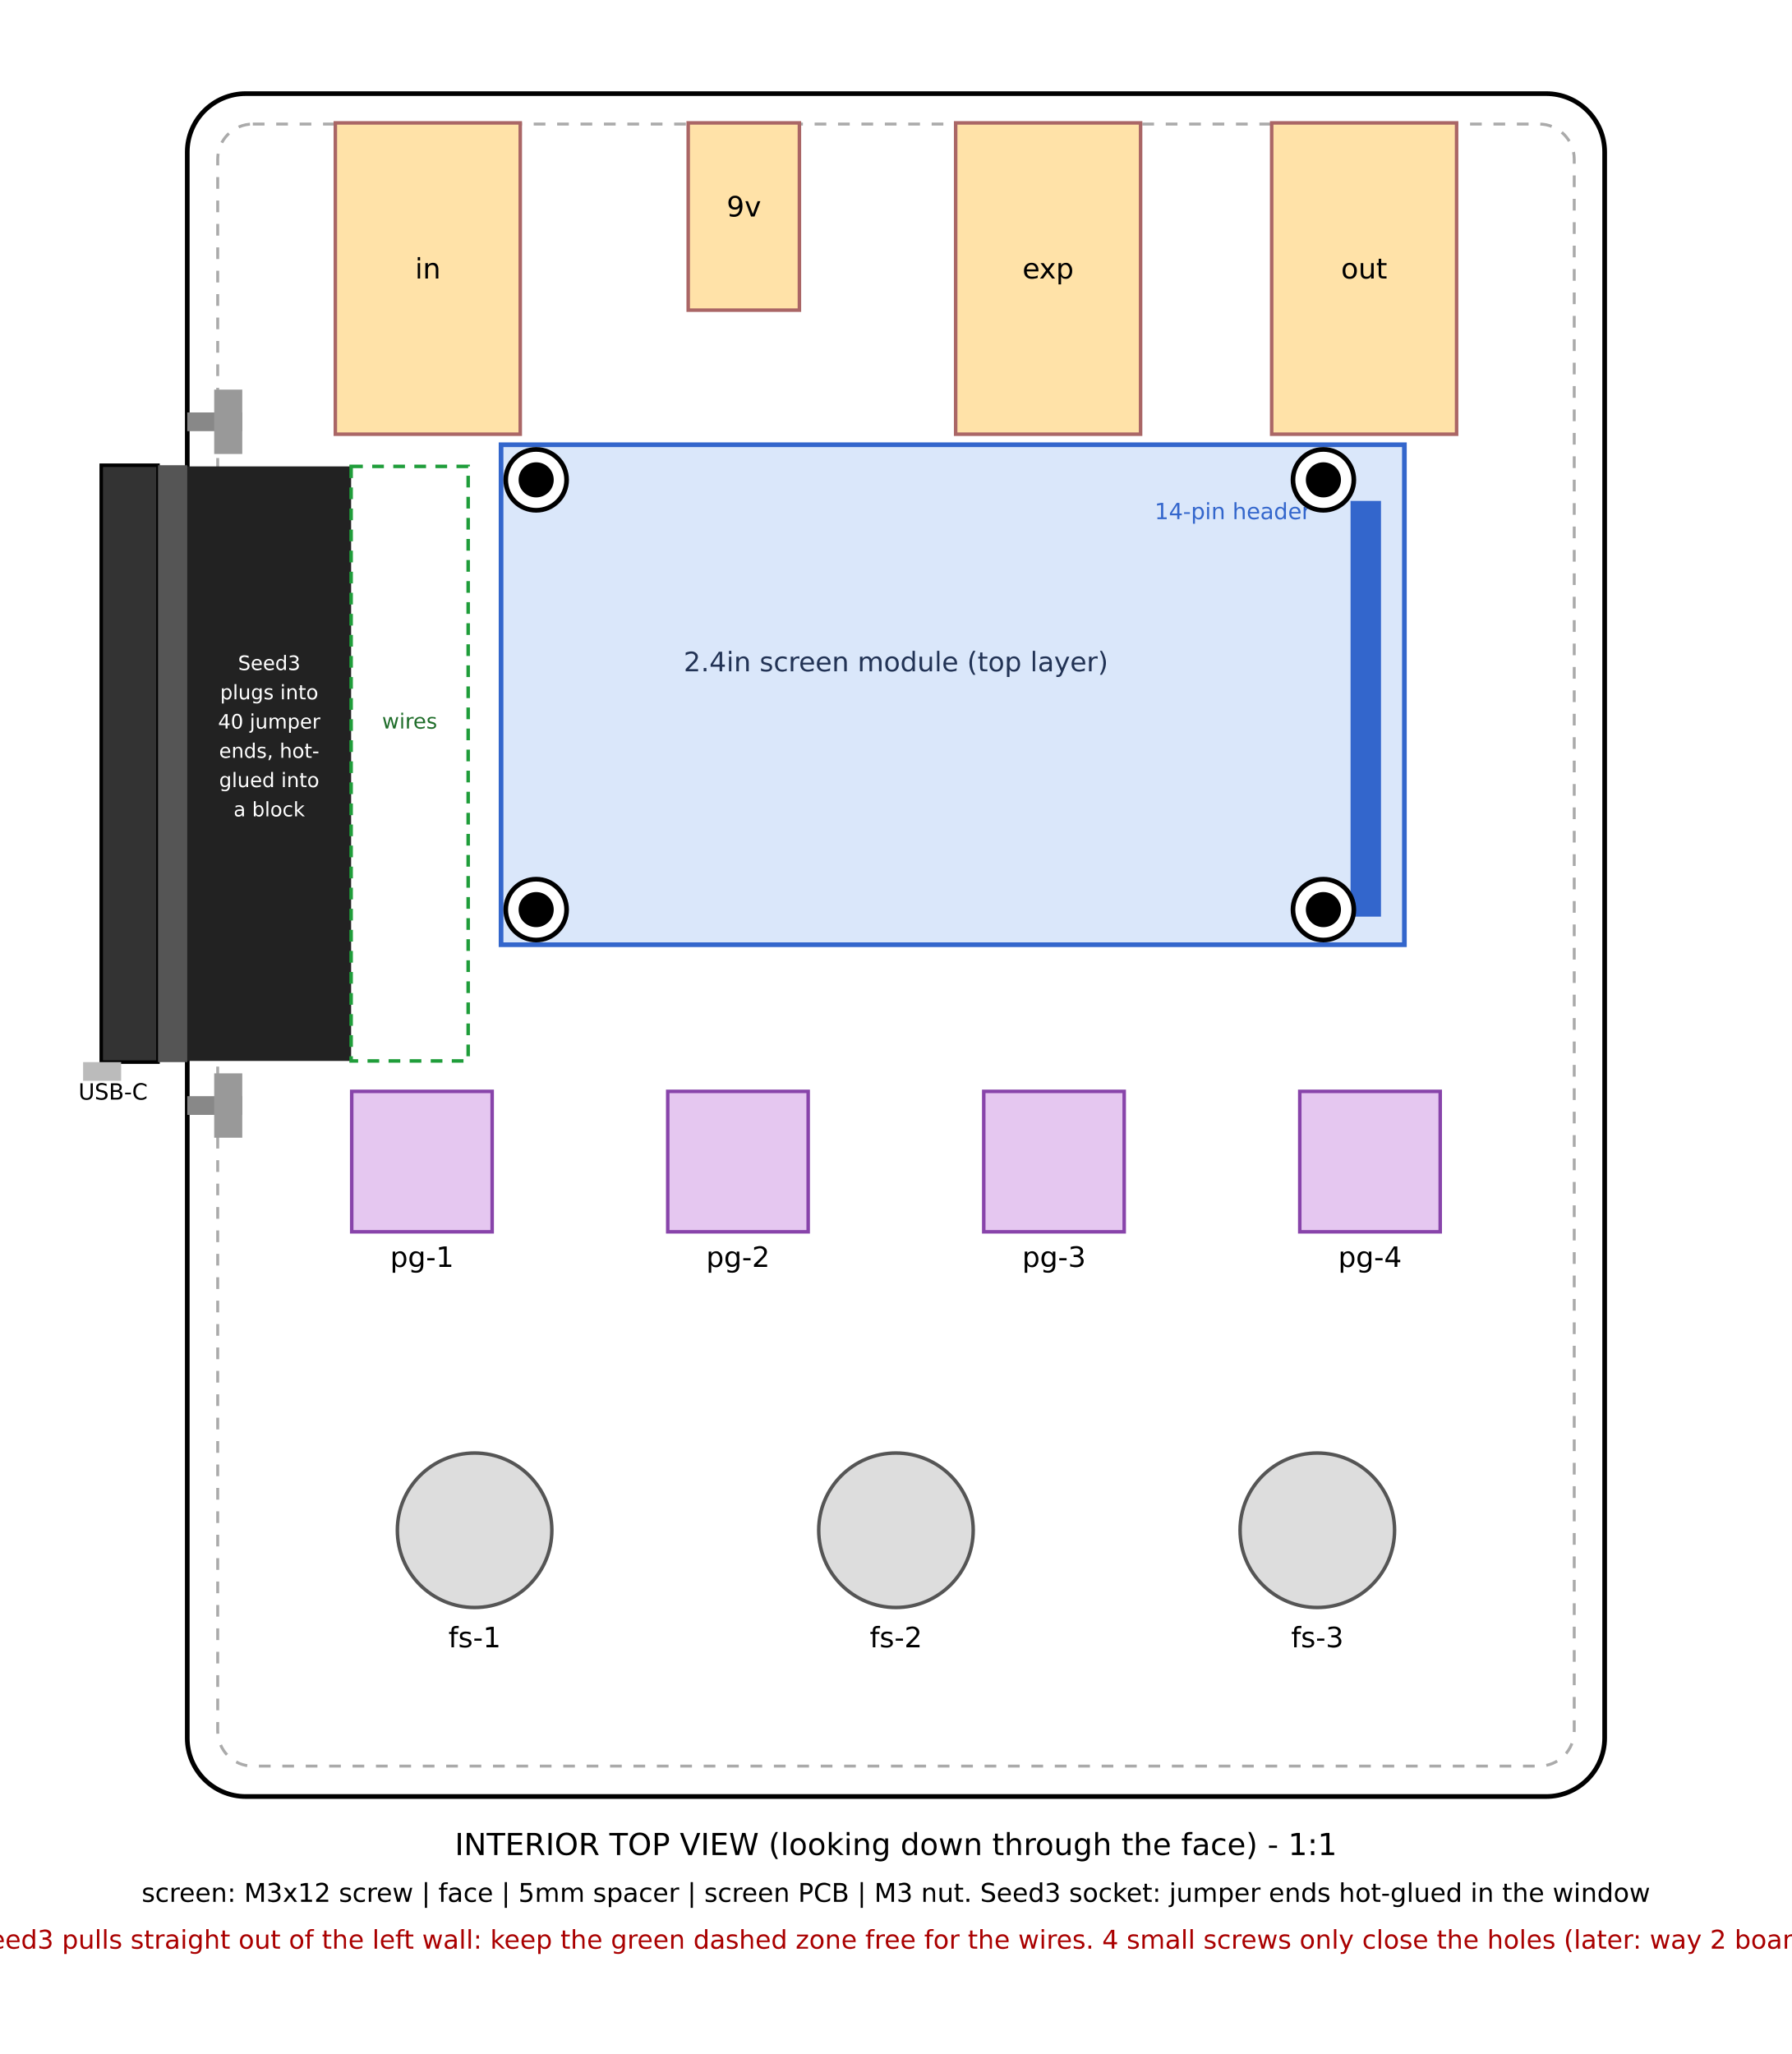
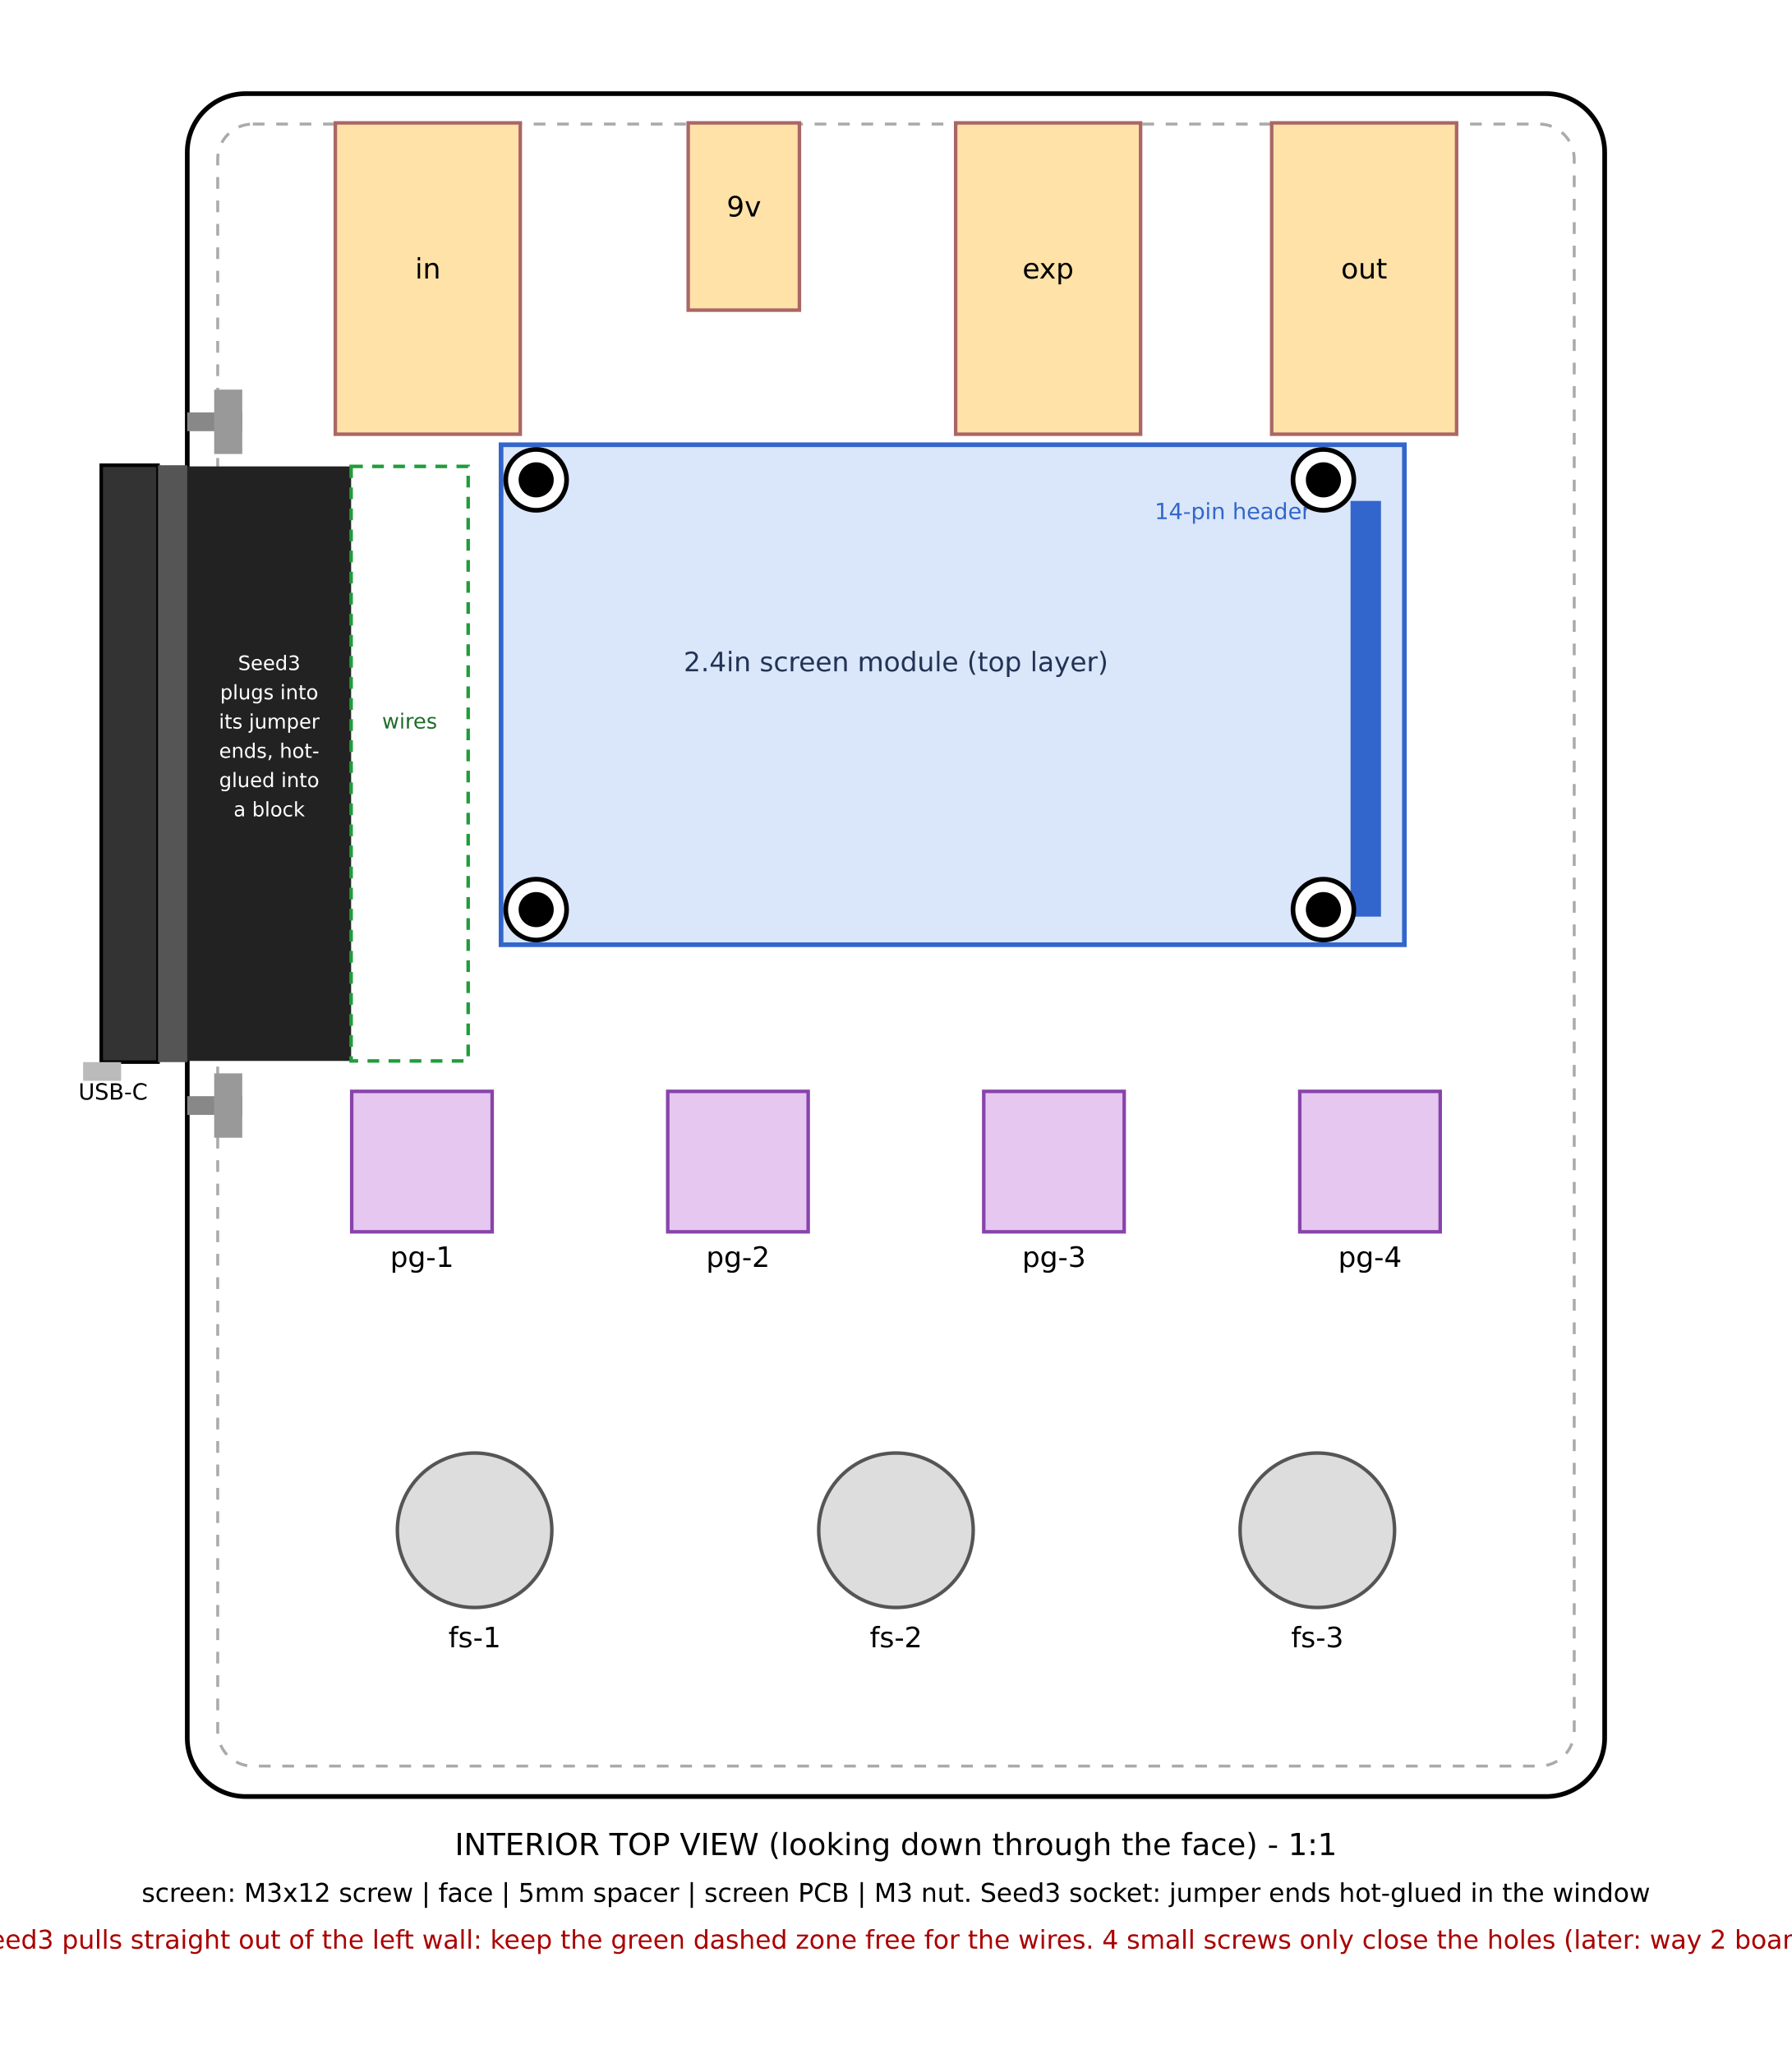
<svg xmlns="http://www.w3.org/2000/svg" width="153.1mm" height="175.5mm" viewBox="-76.55 -80.75 153.1 175.5">
  <rect x="-76.55" y="-80.75" width="153.1" height="175.5" fill="#fff" />
  <rect x="-60.55" y="-72.75" width="121.1" height="145.5" rx="5" fill="#fff" stroke="#000" stroke-width="0.4" />
  <rect x="-57.95" y="-70.15" width="115.9" height="140.3" rx="3" fill="none" stroke="#aaa" stroke-width="0.25" stroke-dasharray="1 1" />
  <rect x="-47.9" y="-70.25" width="15.8" height="26.6" fill="#ffe2a8" stroke="#a66" stroke-width="0.3" />
  <text x="-40.00" y="-56.95" font-family="DejaVu Sans, sans-serif" font-size="2.4" text-anchor="middle" fill="#000" font-weight="normal">in</text>
  <rect x="-17.75" y="-70.25" width="9.5" height="16.0" fill="#ffe2a8" stroke="#a66" stroke-width="0.3" />
  <text x="-13.00" y="-62.25" font-family="DejaVu Sans, sans-serif" font-size="2.4" text-anchor="middle" fill="#000" font-weight="normal">9v</text>
  <rect x="5.1" y="-70.25" width="15.8" height="26.6" fill="#ffe2a8" stroke="#a66" stroke-width="0.3" />
  <text x="13.00" y="-56.95" font-family="DejaVu Sans, sans-serif" font-size="2.4" text-anchor="middle" fill="#000" font-weight="normal">exp</text>
  <rect x="32.1" y="-70.25" width="15.8" height="26.6" fill="#ffe2a8" stroke="#a66" stroke-width="0.3" />
  <text x="40.00" y="-56.95" font-family="DejaVu Sans, sans-serif" font-size="2.4" text-anchor="middle" fill="#000" font-weight="normal">out</text>
  <rect x="-33.74" y="-42.75" width="77.18" height="42.72" fill="#bcd3f5" fill-opacity="0.55" stroke="#36c" stroke-width="0.4" />
  <rect x="38.84" y="-37.95" width="2.6" height="35.52" fill="#36c" />
  <text x="35.44" y="-36.39" font-family="DejaVu Sans, sans-serif" font-size="1.9" text-anchor="end" fill="#36c" font-weight="normal">14-pin header</text>
  <text x="0.00" y="-23.39" font-family="DejaVu Sans, sans-serif" font-size="2.3" text-anchor="middle" fill="#235" font-weight="normal">2.4in screen module (top layer)</text>
  <rect x="-60.55" y="-40.9" width="14.0" height="50.8" fill="#222" />
  <rect x="-67.9" y="-41.0" width="4.85" height="51" fill="#333" stroke="#000" stroke-width="0.3" />
  <rect x="-69.45" y="10.0" width="3.25" height="1.6" fill="#bbb" />
  <rect x="-63.05" y="-41.0" width="2.5" height="51" fill="#555" />
  <rect x="-60.55" y="12.91" width="4.7" height="1.6" fill="#888" />
  <rect x="-58.25" y="10.96" width="2.4" height="5.5" fill="#999" />
  <rect x="-60.55" y="-45.51" width="4.7" height="1.6" fill="#888" />
  <rect x="-58.25" y="-47.46" width="2.4" height="5.5" fill="#999" />
  <rect x="-46.55" y="-40.9" width="10" height="50.8" fill="none" stroke="#1f9d3a" stroke-width="0.3" stroke-dasharray="1 0.8" />
  <text x="-53.55" y="-23.50" font-family="DejaVu Sans, sans-serif" font-size="1.7" text-anchor="middle" fill="#fff" font-weight="normal">Seed3</text>
  <text x="-53.55" y="-21.00" font-family="DejaVu Sans, sans-serif" font-size="1.7" text-anchor="middle" fill="#fff" font-weight="normal">plugs into</text>
-   <text x="-53.55" y="-18.50" font-family="DejaVu Sans, sans-serif" font-size="1.7" text-anchor="middle" fill="#fff" font-weight="normal">40 jumper</text>
+   <text x="-53.55" y="-18.50" font-family="DejaVu Sans, sans-serif" font-size="1.7" text-anchor="middle" fill="#fff" font-weight="normal">its jumper</text>
  <text x="-53.55" y="-16.00" font-family="DejaVu Sans, sans-serif" font-size="1.7" text-anchor="middle" fill="#fff" font-weight="normal">ends, hot-</text>
  <text x="-53.55" y="-13.50" font-family="DejaVu Sans, sans-serif" font-size="1.7" text-anchor="middle" fill="#fff" font-weight="normal">glued into</text>
  <text x="-53.55" y="-11.00" font-family="DejaVu Sans, sans-serif" font-size="1.7" text-anchor="middle" fill="#fff" font-weight="normal">a block</text>
  <text x="-41.55" y="-18.50" font-family="DejaVu Sans, sans-serif" font-size="1.8" text-anchor="middle" fill="#1f6d2a" font-weight="normal">wires</text>
  <text x="-66.90" y="13.20" font-family="DejaVu Sans, sans-serif" font-size="1.9" text-anchor="middle" fill="#000" font-weight="normal">USB-C</text>
  <circle cx="-30.74" cy="-39.75" r="2.6" fill="#fff" stroke="#000" stroke-width="0.4" />
  <circle cx="-30.74" cy="-39.75" r="1.5" fill="#000" />
  <circle cx="36.52" cy="-39.75" r="2.6" fill="#fff" stroke="#000" stroke-width="0.4" />
  <circle cx="36.52" cy="-39.75" r="1.5" fill="#000" />
  <circle cx="-30.74" cy="-3.03" r="2.6" fill="#fff" stroke="#000" stroke-width="0.4" />
  <circle cx="-30.74" cy="-3.03" r="1.5" fill="#000" />
  <circle cx="36.52" cy="-3.03" r="2.6" fill="#fff" stroke="#000" stroke-width="0.4" />
  <circle cx="36.52" cy="-3.03" r="1.5" fill="#000" />
  <rect x="-46.5" y="12.5" width="12" height="12" fill="#e5c7f0" stroke="#84a" stroke-width="0.3" />
  <text x="-40.50" y="27.50" font-family="DejaVu Sans, sans-serif" font-size="2.4" text-anchor="middle" fill="#000" font-weight="normal">pg-1</text>
  <rect x="-19.5" y="12.5" width="12" height="12" fill="#e5c7f0" stroke="#84a" stroke-width="0.3" />
  <text x="-13.50" y="27.50" font-family="DejaVu Sans, sans-serif" font-size="2.4" text-anchor="middle" fill="#000" font-weight="normal">pg-2</text>
  <rect x="7.5" y="12.5" width="12" height="12" fill="#e5c7f0" stroke="#84a" stroke-width="0.3" />
  <text x="13.50" y="27.50" font-family="DejaVu Sans, sans-serif" font-size="2.4" text-anchor="middle" fill="#000" font-weight="normal">pg-3</text>
  <rect x="34.5" y="12.5" width="12" height="12" fill="#e5c7f0" stroke="#84a" stroke-width="0.3" />
  <text x="40.50" y="27.50" font-family="DejaVu Sans, sans-serif" font-size="2.4" text-anchor="middle" fill="#000" font-weight="normal">pg-4</text>
  <circle cx="-36.0" cy="50.0" r="6.6" fill="#ddd" stroke="#555" stroke-width="0.3" />
  <text x="-36.00" y="60.00" font-family="DejaVu Sans, sans-serif" font-size="2.4" text-anchor="middle" fill="#000" font-weight="normal">fs-1</text>
  <circle cx="0.0" cy="50.0" r="6.6" fill="#ddd" stroke="#555" stroke-width="0.3" />
  <text x="0.00" y="60.00" font-family="DejaVu Sans, sans-serif" font-size="2.4" text-anchor="middle" fill="#000" font-weight="normal">fs-2</text>
  <circle cx="36.0" cy="50.0" r="6.6" fill="#ddd" stroke="#555" stroke-width="0.3" />
  <text x="36.00" y="60.00" font-family="DejaVu Sans, sans-serif" font-size="2.4" text-anchor="middle" fill="#000" font-weight="normal">fs-3</text>
  <text x="0.00" y="77.75" font-family="DejaVu Sans, sans-serif" font-size="2.6" text-anchor="middle" fill="#000" font-weight="normal">INTERIOR TOP VIEW (looking down through the face) - 1:1</text>
  <text x="0.00" y="81.75" font-family="DejaVu Sans, sans-serif" font-size="2.2" text-anchor="middle" fill="#000" font-weight="normal">screen: M3x12 screw | face | 5mm spacer | screen PCB | M3 nut.   Seed3 socket: jumper ends hot-glued in the window</text>
  <text x="0.00" y="85.75" font-family="DejaVu Sans, sans-serif" font-size="2.2" text-anchor="middle" fill="#a00" font-weight="normal">Seed3 pulls straight out of the left wall: keep the green dashed zone free for the wires. 4 small screws only close the holes (later: way 2 board)</text>
</svg>
